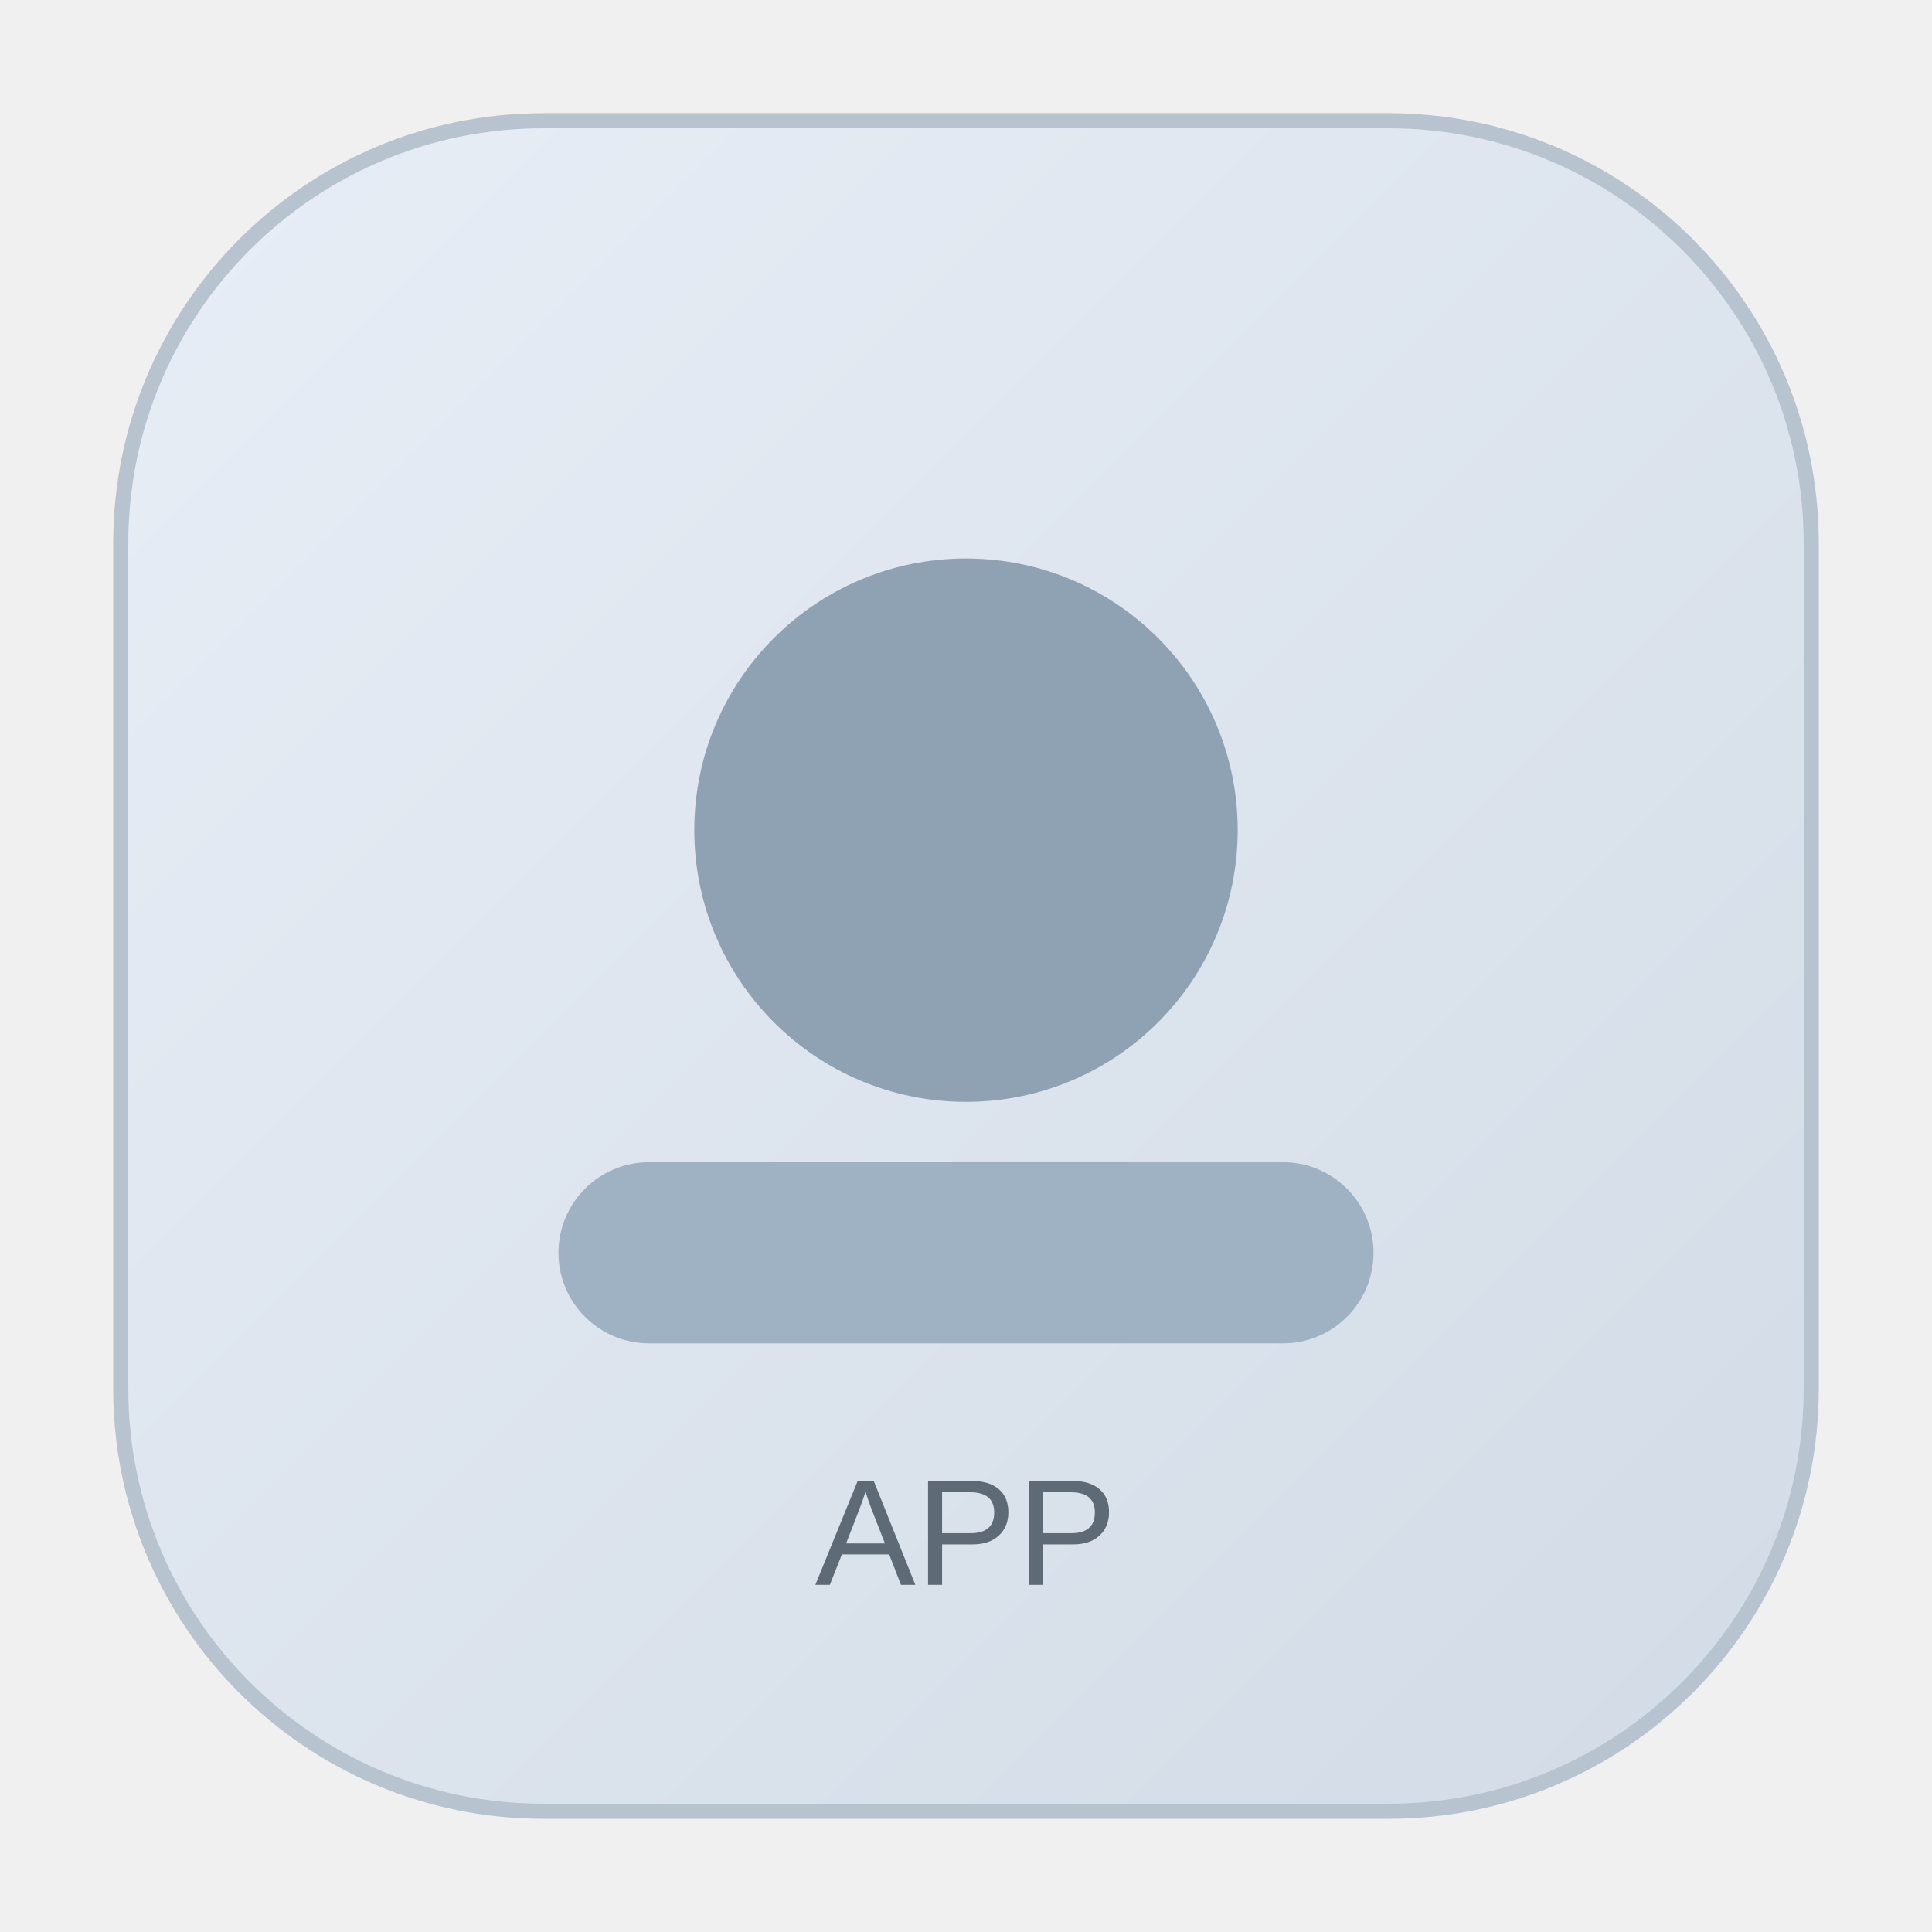
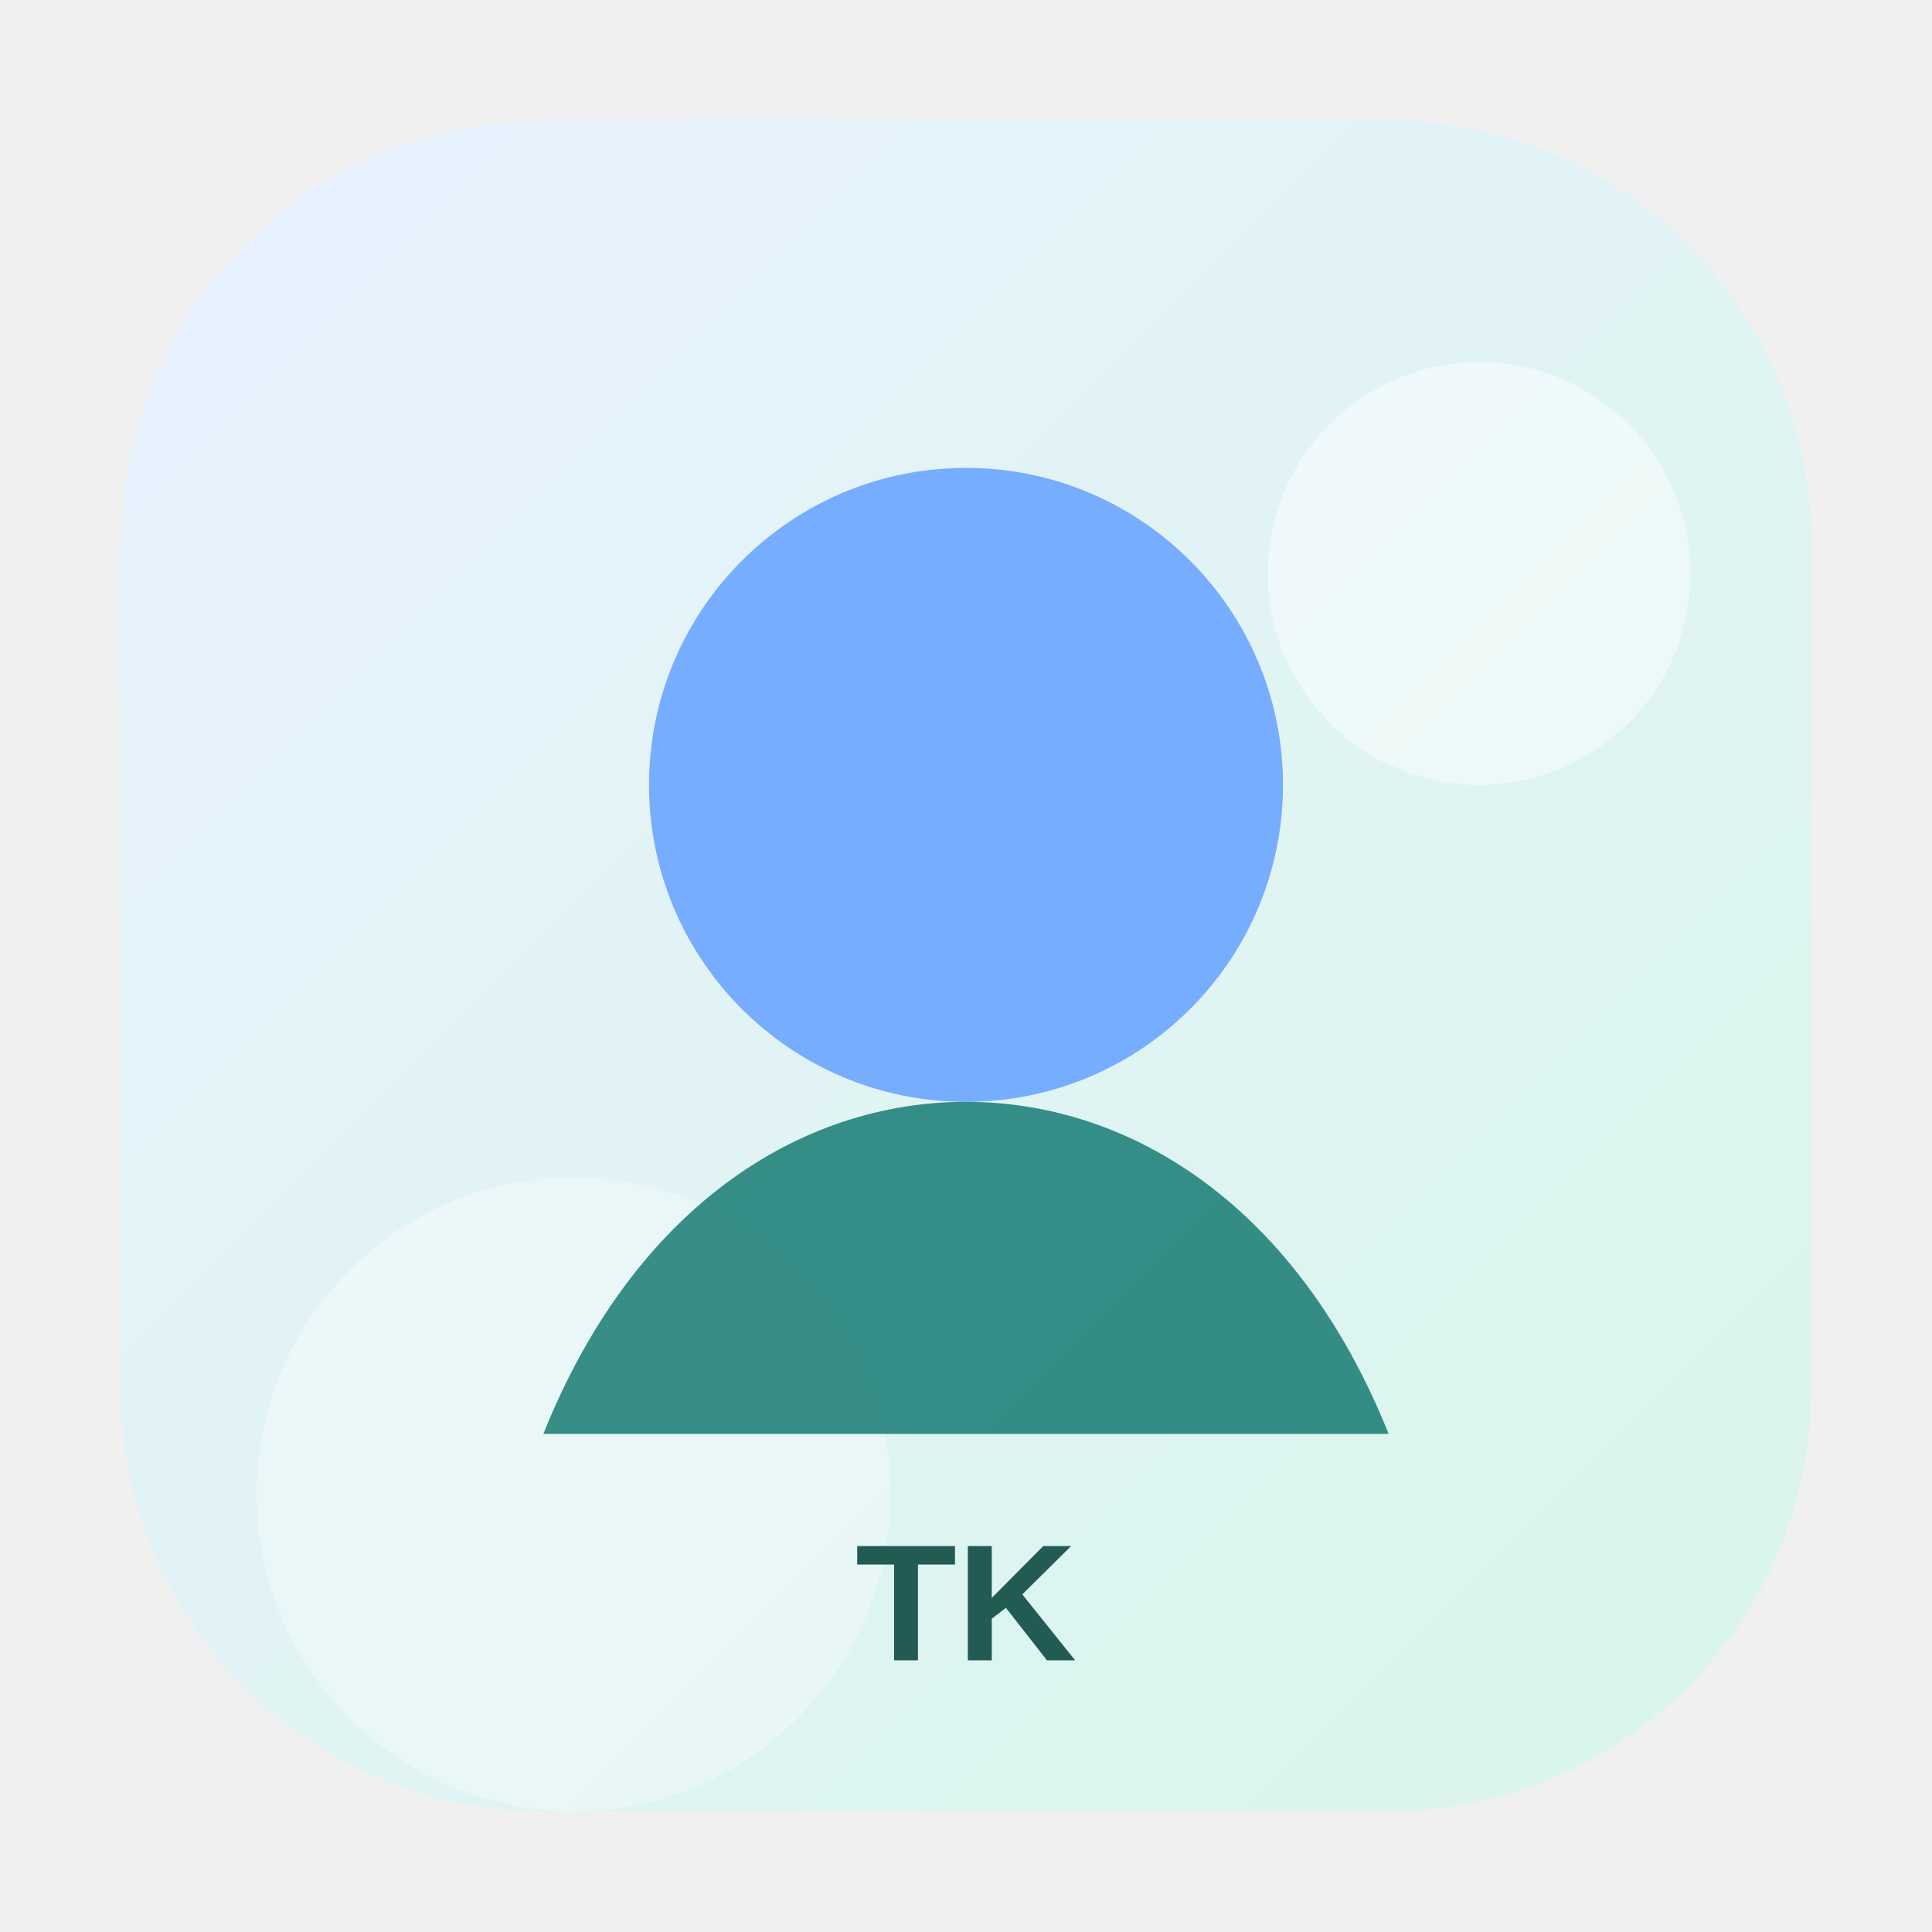
- <svg xmlns="http://www.w3.org/2000/svg" width="256" height="256" viewBox="0 0 256 256" role="img" aria-label="App icon placeholder">
+ <svg xmlns="http://www.w3.org/2000/svg" width="256" height="256" viewBox="0 0 256 256" role="img" aria-label="Avatar placeholder">
  <defs>
-     <linearGradient id="iconBg" x1="0" y1="0" x2="1" y2="1">
-       <stop offset="0%" stop-color="#E8EEF6" />
-       <stop offset="100%" stop-color="#D2DBE6" />
+     <linearGradient id="avatarBg" x1="0" y1="0" x2="1" y2="1">
+       <stop offset="0%" stop-color="#E8F1FF" />
+       <stop offset="100%" stop-color="#D9F6EA" />
    </linearGradient>
  </defs>
-   <rect x="16" y="16" width="224" height="224" rx="56" fill="url(#iconBg)" stroke="#B7C4CF" stroke-width="2" />
-   <circle cx="128" cy="110" r="36" fill="#8FA2B4" />
-   <rect x="74" y="154" width="108" height="24" rx="12" fill="#9FB2C4" />
-   <text x="128" y="210" text-anchor="middle" font-family="Arial, Helvetica, sans-serif" font-size="20" fill="#5E6B77">APP</text>
+   <rect x="16" y="16" width="224" height="224" rx="56" fill="url(#avatarBg)" />
+   <circle cx="196" cy="76" r="28" fill="#FFFFFF" opacity="0.45" />
+   <circle cx="76" cy="198" r="42" fill="#FFFFFF" opacity="0.3" />
+   <circle cx="128" cy="104" r="42" fill="#6BA5FF" opacity="0.9" />
+   <path d="M72 190 C84 160 106 146 128 146 C150 146 172 160 184 190" fill="#0F766E" opacity="0.82" />
+   <text x="128" y="220" text-anchor="middle" font-family="'SF Pro Display', Arial, sans-serif" font-size="22" font-weight="700" fill="#215B54">TK</text>
</svg>
